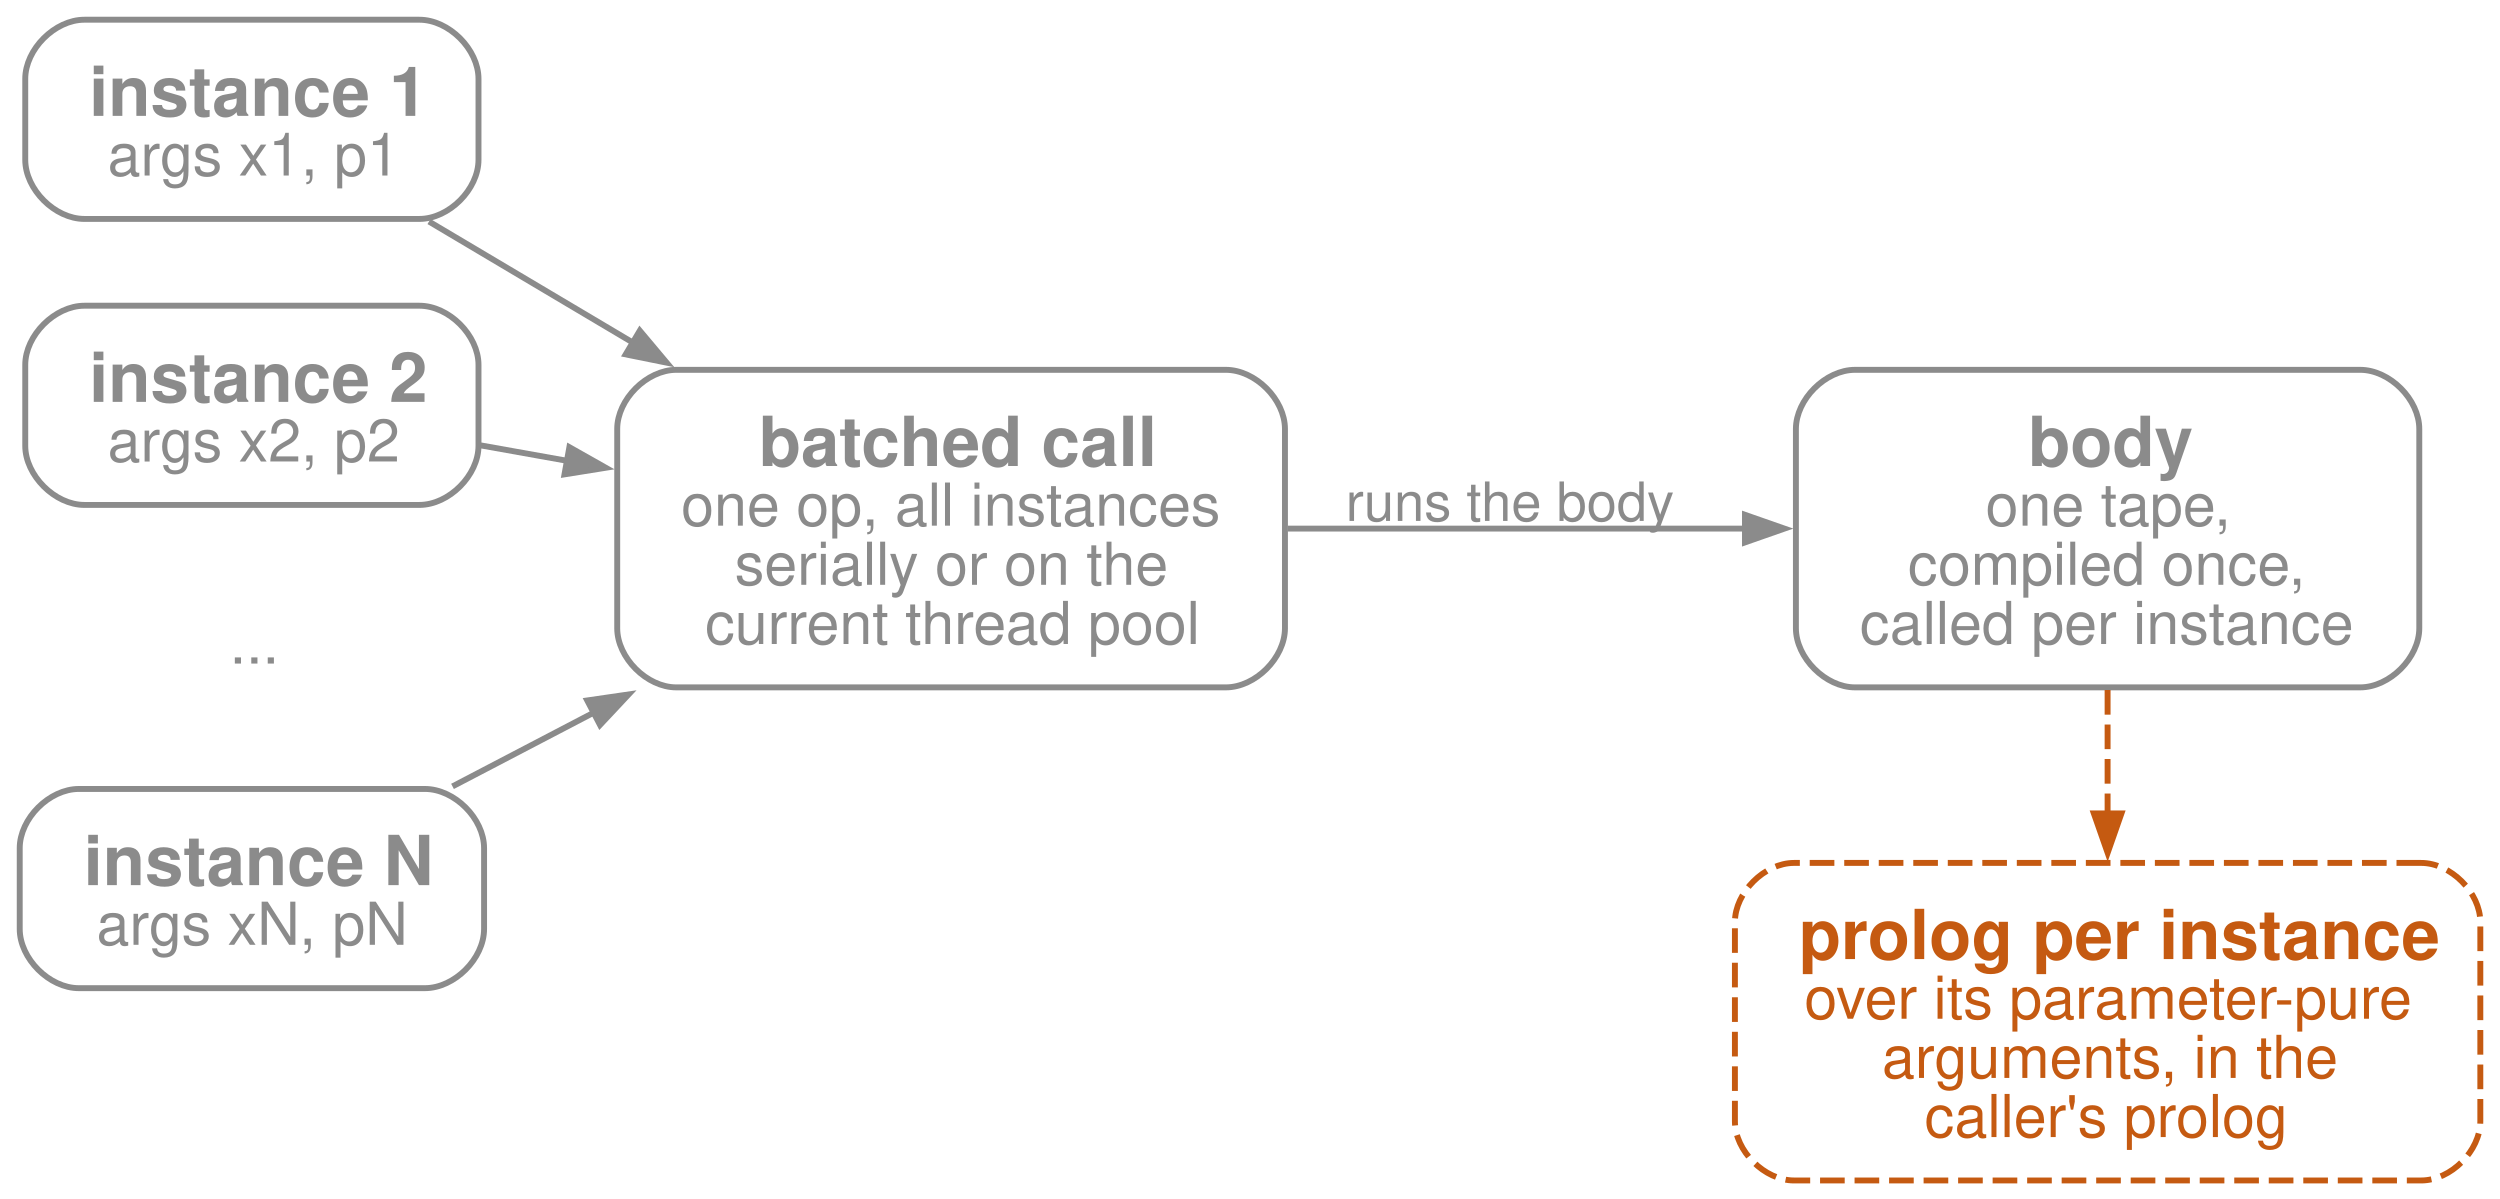
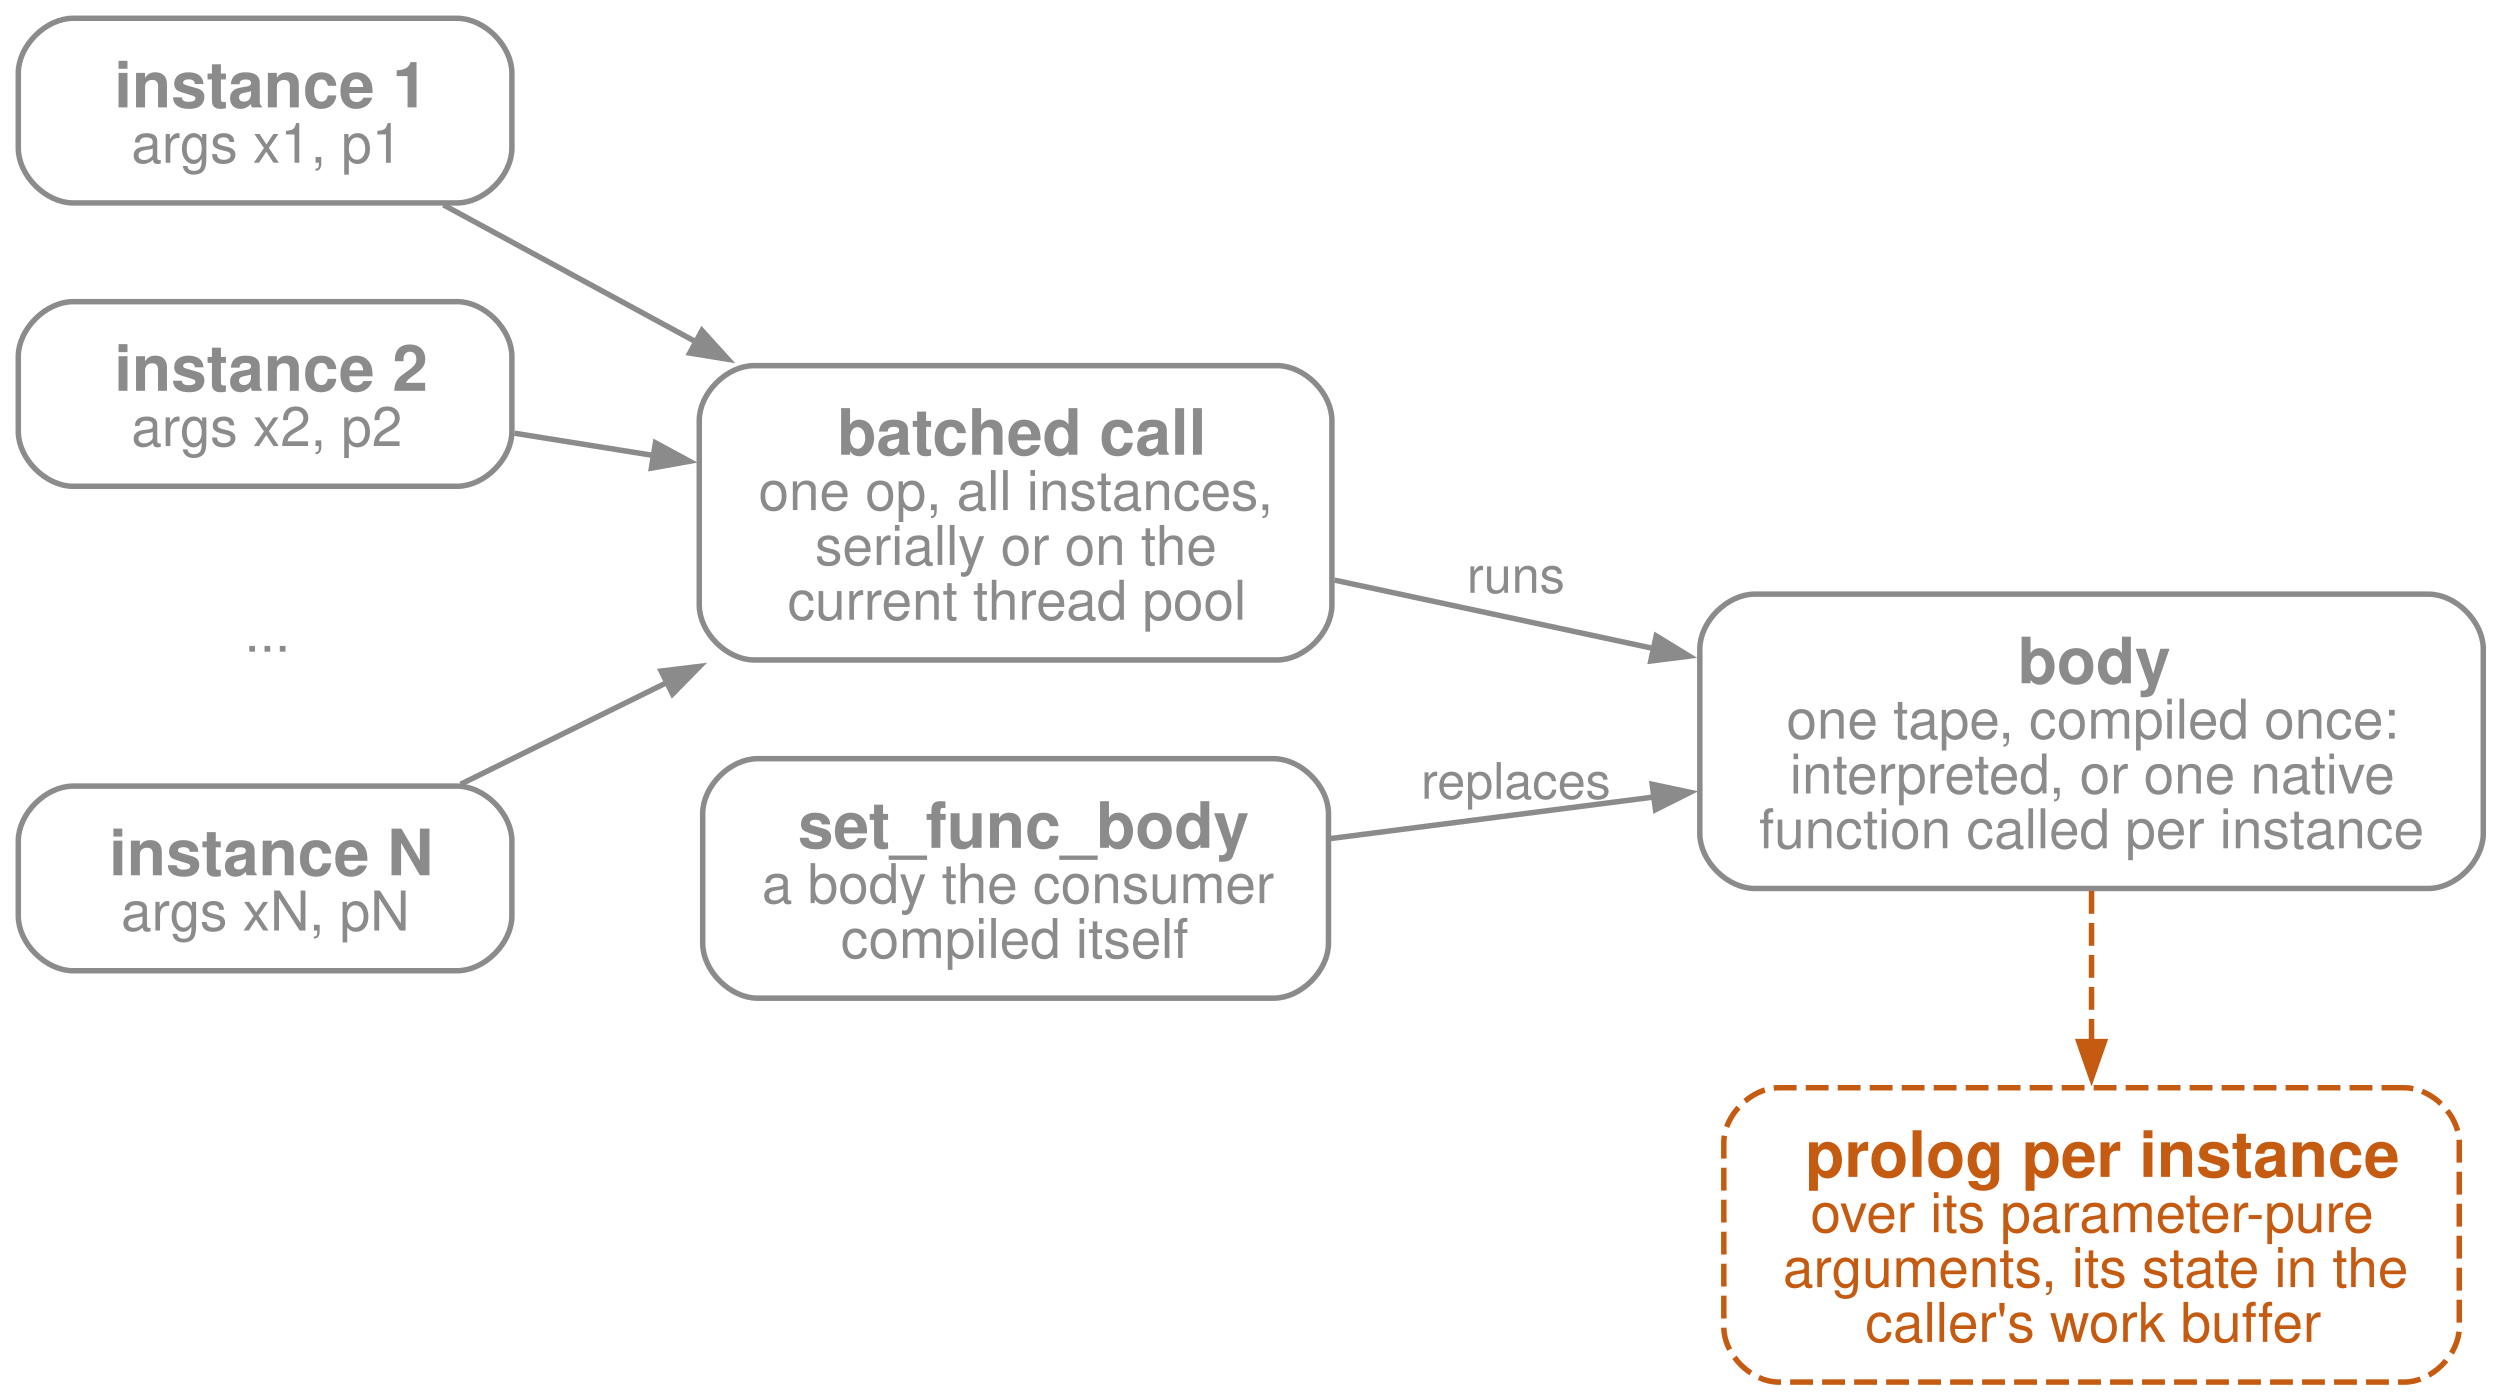
- <svg xmlns="http://www.w3.org/2000/svg" width="507pt" height="243pt" viewBox="0.00 0.00 507.00 243.00">
-   <g id="graph0" class="graph" transform="scale(1 1) rotate(0) translate(4 239.4)">
+ <svg xmlns="http://www.w3.org/2000/svg" width="547pt" height="306pt" viewBox="0.00 0.00 547.00 306.00">
+   <g id="graph0" class="graph" transform="scale(1 1) rotate(0) translate(4 302.4)">
    <g id="node1" class="node">
-       <path fill="none" stroke="#8b8b8b" stroke-width="1.2" d="M81.04,-235.4C81.04,-235.4 13.12,-235.4 13.12,-235.4 7.12,-235.4 1.12,-229.4 1.12,-223.4 1.12,-223.4 1.12,-207 1.12,-207 1.12,-201 7.12,-195 13.12,-195 13.12,-195 81.04,-195 81.04,-195 87.04,-195 93.04,-201 93.04,-207 93.04,-207 93.04,-223.4 93.04,-223.4 93.04,-229.4 87.04,-235.4 81.04,-235.4" />
-       <text xml:space="preserve" text-anchor="start" x="14.08" y="-215.9" font-family="Helvetica,Arial,sans-serif" font-weight="bold" font-size="14.00" fill="#8b8b8b">instance 1</text>
-       <text xml:space="preserve" text-anchor="start" x="17.83" y="-203.8" font-family="Helvetica,Arial,sans-serif" font-size="12.00" fill="#8b8b8b">args x1, p1</text>
+       <path fill="none" stroke="#8b8b8b" stroke-width="1.2" d="M96,-298.4C96,-298.4 12,-298.4 12,-298.4 6,-298.4 0,-292.4 0,-286.4 0,-286.4 0,-270 0,-270 0,-264 6,-258 12,-258 12,-258 96,-258 96,-258 102,-258 108,-264 108,-270 108,-270 108,-286.4 108,-286.4 108,-292.4 102,-298.4 96,-298.4" />
+       <text xml:space="preserve" text-anchor="start" x="21" y="-278.9" font-family="Helvetica,Arial,sans-serif" font-weight="bold" font-size="14.00" fill="#8b8b8b">instance 1</text>
+       <text xml:space="preserve" text-anchor="start" x="24.75" y="-266.8" font-family="Helvetica,Arial,sans-serif" font-size="12.00" fill="#8b8b8b">args x1, p1</text>
    </g>
    <g id="node5" class="node">
-       <path fill="none" stroke="#8b8b8b" stroke-width="1.2" d="M244.59,-164.4C244.59,-164.4 133.17,-164.4 133.17,-164.4 127.17,-164.4 121.17,-158.4 121.17,-152.4 121.17,-152.4 121.17,-112 121.17,-112 121.17,-106 127.17,-100 133.17,-100 133.17,-100 244.59,-100 244.59,-100 250.59,-100 256.59,-106 256.59,-112 256.59,-112 256.59,-152.4 256.59,-152.4 256.59,-158.4 250.59,-164.4 244.59,-164.4" />
-       <text xml:space="preserve" text-anchor="start" x="149.88" y="-144.9" font-family="Helvetica,Arial,sans-serif" font-weight="bold" font-size="14.00" fill="#8b8b8b">batched call</text>
-       <text xml:space="preserve" text-anchor="start" x="134.13" y="-132.8" font-family="Helvetica,Arial,sans-serif" font-size="12.00" fill="#8b8b8b">one op, all instances</text>
-       <text xml:space="preserve" text-anchor="start" x="145" y="-120.8" font-family="Helvetica,Arial,sans-serif" font-size="12.00" fill="#8b8b8b">serially or on the</text>
-       <text xml:space="preserve" text-anchor="start" x="139" y="-108.8" font-family="Helvetica,Arial,sans-serif" font-size="12.00" fill="#8b8b8b">current thread pool</text>
+       <path fill="none" stroke="#8b8b8b" stroke-width="1.2" d="M275.42,-222.4C275.42,-222.4 161,-222.4 161,-222.4 155,-222.4 149,-216.4 149,-210.4 149,-210.4 149,-170 149,-170 149,-164 155,-158 161,-158 161,-158 275.42,-158 275.42,-158 281.42,-158 287.42,-164 287.42,-170 287.42,-170 287.42,-210.4 287.42,-210.4 287.42,-216.4 281.42,-222.4 275.42,-222.4" />
+       <text xml:space="preserve" text-anchor="start" x="179.21" y="-202.9" font-family="Helvetica,Arial,sans-serif" font-weight="bold" font-size="14.00" fill="#8b8b8b">batched call</text>
+       <text xml:space="preserve" text-anchor="start" x="161.96" y="-190.8" font-family="Helvetica,Arial,sans-serif" font-size="12.00" fill="#8b8b8b">one op, all instances,</text>
+       <text xml:space="preserve" text-anchor="start" x="174.33" y="-178.8" font-family="Helvetica,Arial,sans-serif" font-size="12.00" fill="#8b8b8b">serially or on the</text>
+       <text xml:space="preserve" text-anchor="start" x="168.33" y="-166.8" font-family="Helvetica,Arial,sans-serif" font-size="12.00" fill="#8b8b8b">current thread pool</text>
    </g>
    <g id="edge1" class="edge">
-       <path fill="none" stroke="#8b8b8b" stroke-width="1.2" d="M83,-194.47C95.57,-187 110.18,-178.33 124.43,-169.87" />
-       <polygon fill="#8b8b8b" stroke="#8b8b8b" stroke-width="1.2" points="125.75,-172.34 131.2,-165.85 122.89,-167.53 125.75,-172.34" />
+       <path fill="none" stroke="#8b8b8b" stroke-width="1.2" d="M93.03,-257.57C109.52,-248.62 129.34,-237.87 148.27,-227.6" />
+       <polygon fill="#8b8b8b" stroke="#8b8b8b" stroke-width="1.2" points="149.59,-230.07 155.29,-223.79 146.92,-225.15 149.59,-230.07" />
    </g>
    <g id="node2" class="node">
-       <path fill="none" stroke="#8b8b8b" stroke-width="1.2" d="M81.04,-177.4C81.04,-177.4 13.12,-177.4 13.12,-177.4 7.12,-177.4 1.12,-171.4 1.12,-165.4 1.12,-165.4 1.12,-149 1.12,-149 1.12,-143 7.12,-137 13.12,-137 13.12,-137 81.04,-137 81.04,-137 87.04,-137 93.04,-143 93.04,-149 93.04,-149 93.04,-165.4 93.04,-165.4 93.04,-171.4 87.04,-177.4 81.04,-177.4" />
-       <text xml:space="preserve" text-anchor="start" x="14.08" y="-157.9" font-family="Helvetica,Arial,sans-serif" font-weight="bold" font-size="14.00" fill="#8b8b8b">instance 2</text>
-       <text xml:space="preserve" text-anchor="start" x="17.83" y="-145.8" font-family="Helvetica,Arial,sans-serif" font-size="12.00" fill="#8b8b8b">args x2, p2</text>
+       <path fill="none" stroke="#8b8b8b" stroke-width="1.2" d="M96,-236.4C96,-236.4 12,-236.4 12,-236.4 6,-236.4 0,-230.4 0,-224.4 0,-224.4 0,-208 0,-208 0,-202 6,-196 12,-196 12,-196 96,-196 96,-196 102,-196 108,-202 108,-208 108,-208 108,-224.4 108,-224.4 108,-230.4 102,-236.4 96,-236.4" />
+       <text xml:space="preserve" text-anchor="start" x="21" y="-216.9" font-family="Helvetica,Arial,sans-serif" font-weight="bold" font-size="14.00" fill="#8b8b8b">instance 2</text>
+       <text xml:space="preserve" text-anchor="start" x="24.75" y="-204.8" font-family="Helvetica,Arial,sans-serif" font-size="12.00" fill="#8b8b8b">args x2, p2</text>
    </g>
    <g id="edge2" class="edge">
-       <path fill="none" stroke="#8b8b8b" stroke-width="1.2" d="M93.47,-149.08C99.18,-148.06 105.13,-147 111.15,-145.92" />
-       <polygon fill="#8b8b8b" stroke="#8b8b8b" stroke-width="1.2" points="111.47,-148.71 118.85,-144.54 110.48,-143.2 111.47,-148.71" />
+       <path fill="none" stroke="#8b8b8b" stroke-width="1.2" d="M108.56,-207.61C118.38,-206.04 128.82,-204.37 139.18,-202.71" />
+       <polygon fill="#8b8b8b" stroke="#8b8b8b" stroke-width="1.2" points="139.41,-205.51 146.87,-201.47 138.53,-199.98 139.41,-205.51" />
    </g>
    <g id="node3" class="node">
-       <text xml:space="preserve" text-anchor="start" x="42.58" y="-104.83" font-family="Helvetica,Arial,sans-serif" font-size="12.00" fill="#8b8b8b">...</text>
+       <text xml:space="preserve" text-anchor="start" x="49.5" y="-159.82" font-family="Helvetica,Arial,sans-serif" font-size="12.00" fill="#8b8b8b">...</text>
    </g>
    <g id="node4" class="node">
-       <path fill="none" stroke="#8b8b8b" stroke-width="1.2" d="M82.17,-79.4C82.17,-79.4 12,-79.4 12,-79.4 6,-79.4 0,-73.4 0,-67.4 0,-67.4 0,-51 0,-51 0,-45 6,-39 12,-39 12,-39 82.17,-39 82.17,-39 88.17,-39 94.17,-45 94.17,-51 94.17,-51 94.17,-67.4 94.17,-67.4 94.17,-73.4 88.17,-79.4 82.17,-79.4" />
-       <text xml:space="preserve" text-anchor="start" x="12.96" y="-59.9" font-family="Helvetica,Arial,sans-serif" font-weight="bold" font-size="14.00" fill="#8b8b8b">instance N</text>
-       <text xml:space="preserve" text-anchor="start" x="15.58" y="-47.8" font-family="Helvetica,Arial,sans-serif" font-size="12.00" fill="#8b8b8b">args xN, pN</text>
+       <path fill="none" stroke="#8b8b8b" stroke-width="1.2" d="M96,-130.4C96,-130.4 12,-130.4 12,-130.4 6,-130.4 0,-124.4 0,-118.4 0,-118.4 0,-102 0,-102 0,-96 6,-90 12,-90 12,-90 96,-90 96,-90 102,-90 108,-96 108,-102 108,-102 108,-118.4 108,-118.4 108,-124.4 102,-130.4 96,-130.4" />
+       <text xml:space="preserve" text-anchor="start" x="19.87" y="-110.9" font-family="Helvetica,Arial,sans-serif" font-weight="bold" font-size="14.00" fill="#8b8b8b">instance N</text>
+       <text xml:space="preserve" text-anchor="start" x="22.5" y="-98.8" font-family="Helvetica,Arial,sans-serif" font-size="12.00" fill="#8b8b8b">args xN, pN</text>
    </g>
    <g id="edge4" class="edge">
-       <path fill="none" stroke="#8b8b8b" stroke-width="1.2" d="M87.77,-79.92C96.76,-84.62 106.58,-89.74 116.43,-94.89" />
-       <polygon fill="#8b8b8b" stroke="#8b8b8b" stroke-width="1.2" points="115.09,-97.35 123.48,-98.57 117.68,-92.38 115.09,-97.35" />
+       <path fill="none" stroke="#8b8b8b" stroke-width="1.2" d="M96.77,-130.8C110.63,-137.64 126.52,-145.47 142.1,-153.16" />
+       <polygon fill="#8b8b8b" stroke="#8b8b8b" stroke-width="1.2" points="140.67,-155.57 149.09,-156.6 143.15,-150.55 140.67,-155.57" />
    </g>
    <g id="node6" class="node">
-       <path fill="none" stroke="#8b8b8b" stroke-width="1.2" d="M474.63,-164.4C474.63,-164.4 372.21,-164.4 372.21,-164.4 366.21,-164.4 360.21,-158.4 360.21,-152.4 360.21,-152.4 360.21,-112 360.21,-112 360.21,-106 366.21,-100 372.21,-100 372.21,-100 474.63,-100 474.63,-100 480.63,-100 486.63,-106 486.63,-112 486.63,-112 486.63,-152.4 486.63,-152.4 486.63,-158.4 480.63,-164.4 474.63,-164.4" />
-       <text xml:space="preserve" text-anchor="start" x="407.3" y="-144.9" font-family="Helvetica,Arial,sans-serif" font-weight="bold" font-size="14.00" fill="#8b8b8b">body</text>
-       <text xml:space="preserve" text-anchor="start" x="398.67" y="-132.8" font-family="Helvetica,Arial,sans-serif" font-size="12.00" fill="#8b8b8b">one tape,</text>
-       <text xml:space="preserve" text-anchor="start" x="382.92" y="-120.8" font-family="Helvetica,Arial,sans-serif" font-size="12.00" fill="#8b8b8b">compiled once,</text>
-       <text xml:space="preserve" text-anchor="start" x="373.17" y="-108.8" font-family="Helvetica,Arial,sans-serif" font-size="12.00" fill="#8b8b8b">called per instance</text>
+       <path fill="none" stroke="#8b8b8b" stroke-width="1.2" d="M527.34,-172.4C527.34,-172.4 379.92,-172.4 379.92,-172.4 373.92,-172.4 367.92,-166.4 367.92,-160.4 367.92,-160.4 367.92,-120 367.92,-120 367.92,-114 373.92,-108 379.92,-108 379.92,-108 527.34,-108 527.34,-108 533.34,-108 539.34,-114 539.34,-120 539.34,-120 539.34,-160.4 539.34,-160.4 539.34,-166.4 533.34,-172.4 527.34,-172.4" />
+       <text xml:space="preserve" text-anchor="start" x="437.5" y="-152.9" font-family="Helvetica,Arial,sans-serif" font-weight="bold" font-size="14.00" fill="#8b8b8b">body</text>
+       <text xml:space="preserve" text-anchor="start" x="386.88" y="-140.8" font-family="Helvetica,Arial,sans-serif" font-size="12.00" fill="#8b8b8b">one tape, compiled once:</text>
+       <text xml:space="preserve" text-anchor="start" x="387.63" y="-128.8" font-family="Helvetica,Arial,sans-serif" font-size="12.00" fill="#8b8b8b">interpreted, or one native</text>
+       <text xml:space="preserve" text-anchor="start" x="380.88" y="-116.8" font-family="Helvetica,Arial,sans-serif" font-size="12.00" fill="#8b8b8b">function called per instance</text>
    </g>
    <g id="edge5" class="edge">
-       <path fill="none" stroke="#8b8b8b" stroke-width="1.2" d="M257.14,-132.2C286.31,-132.2 320.52,-132.2 350.22,-132.2" />
-       <polygon fill="#8b8b8b" stroke="#8b8b8b" stroke-width="1.2" points="349.88,-135 357.88,-132.2 349.88,-129.4 349.88,-135" />
-       <text xml:space="preserve" text-anchor="middle" x="302.21" y="-133.75" font-family="Helvetica,Arial,sans-serif" font-size="11.00" fill="#8b8b8b">runs the body</text>
+       <path fill="none" stroke="#8b8b8b" stroke-width="1.2" d="M287.98,-175.47C309.85,-170.78 334.43,-165.52 357.8,-160.51" />
+       <polygon fill="#8b8b8b" stroke="#8b8b8b" stroke-width="1.2" points="358.37,-163.26 365.6,-158.84 357.19,-157.78 358.37,-163.26" />
+       <text xml:space="preserve" text-anchor="middle" x="327.67" y="-172.7" font-family="Helvetica,Arial,sans-serif" font-size="11.00" fill="#8b8b8b">runs</text>
+     </g>
+     <g id="node8" class="node">
+       <path fill="none" stroke="#c55a11" stroke-width="1.2" stroke-dasharray="5,2" d="M522.09,-64.4C522.09,-64.4 385.17,-64.4 385.17,-64.4 379.17,-64.4 373.17,-58.4 373.17,-52.4 373.17,-52.4 373.17,-12 373.17,-12 373.17,-6 379.17,0 385.17,0 385.17,0 522.09,0 522.09,0 528.09,0 534.09,-6 534.09,-12 534.09,-12 534.09,-52.4 534.09,-52.4 534.09,-58.4 528.09,-64.4 522.09,-64.4" />
+       <text xml:space="preserve" text-anchor="start" x="391" y="-44.9" font-family="Helvetica,Arial,sans-serif" font-weight="bold" font-size="14.00" fill="#c55a11">prolog per instance</text>
+       <text xml:space="preserve" text-anchor="start" x="392.13" y="-32.8" font-family="Helvetica,Arial,sans-serif" font-size="12.00" fill="#c55a11">over its parameter-pure</text>
+       <text xml:space="preserve" text-anchor="start" x="386.13" y="-20.8" font-family="Helvetica,Arial,sans-serif" font-size="12.00" fill="#c55a11">arguments, its state in the</text>
+       <text xml:space="preserve" text-anchor="start" x="404.13" y="-8.8" font-family="Helvetica,Arial,sans-serif" font-size="12.00" fill="#c55a11">caller's work buffer</text>
+     </g>
+     <g id="edge7" class="edge">
+       <path fill="none" stroke="#c55a11" stroke-width="1.2" stroke-dasharray="5,2" d="M453.63,-107.46C453.63,-96.43 453.63,-85.4 453.63,-74.38" />
+       <polygon fill="#c55a11" stroke="#c55a11" stroke-width="1.2" points="456.43,-74.5 453.63,-66.5 450.83,-74.5 456.43,-74.5" />
    </g>
    <g id="node7" class="node">
-       <path fill="none" stroke="#c55a11" stroke-width="1.2" stroke-dasharray="5,2" d="M487.01,-64.4C487.01,-64.4 359.84,-64.4 359.84,-64.4 353.84,-64.4 347.84,-58.4 347.84,-52.4 347.84,-52.4 347.84,-12 347.84,-12 347.84,-6 353.84,0 359.84,0 359.84,0 487.01,0 487.01,0 493.01,0 499.01,-6 499.01,-12 499.01,-12 499.01,-52.4 499.01,-52.4 499.01,-58.4 493.01,-64.4 487.01,-64.4" />
-       <text xml:space="preserve" text-anchor="start" x="360.8" y="-44.9" font-family="Helvetica,Arial,sans-serif" font-weight="bold" font-size="14.00" fill="#c55a11">prolog per instance</text>
-       <text xml:space="preserve" text-anchor="start" x="361.92" y="-32.8" font-family="Helvetica,Arial,sans-serif" font-size="12.00" fill="#c55a11">over its parameter-pure</text>
-       <text xml:space="preserve" text-anchor="start" x="377.67" y="-20.8" font-family="Helvetica,Arial,sans-serif" font-size="12.00" fill="#c55a11">arguments, in the</text>
-       <text xml:space="preserve" text-anchor="start" x="386.3" y="-8.8" font-family="Helvetica,Arial,sans-serif" font-size="12.00" fill="#c55a11">caller's prolog</text>
+       <path fill="none" stroke="#8b8b8b" stroke-width="1.2" d="M274.67,-136.4C274.67,-136.4 161.75,-136.4 161.75,-136.4 155.75,-136.4 149.75,-130.4 149.75,-124.4 149.75,-124.4 149.75,-96 149.75,-96 149.75,-90 155.75,-84 161.75,-84 161.75,-84 274.67,-84 274.67,-84 280.67,-84 286.67,-90 286.67,-96 286.67,-96 286.67,-124.4 286.67,-124.4 286.67,-130.4 280.67,-136.4 274.67,-136.4" />
+       <text xml:space="preserve" text-anchor="start" x="170.58" y="-116.9" font-family="Helvetica,Arial,sans-serif" font-weight="bold" font-size="14.00" fill="#8b8b8b">set_func_body</text>
+       <text xml:space="preserve" text-anchor="start" x="162.71" y="-104.8" font-family="Helvetica,Arial,sans-serif" font-size="12.00" fill="#8b8b8b">a body the consumer</text>
+       <text xml:space="preserve" text-anchor="start" x="179.96" y="-92.8" font-family="Helvetica,Arial,sans-serif" font-size="12.00" fill="#8b8b8b">compiled itself</text>
    </g>
    <g id="edge6" class="edge">
-       <path fill="none" stroke="#c55a11" stroke-width="1.2" stroke-dasharray="5,2" d="M423.42,-99.47C423.42,-91.12 423.42,-82.77 423.42,-74.42" />
-       <polygon fill="#c55a11" stroke="#c55a11" stroke-width="1.2" points="426.23,-74.44 423.43,-66.44 420.63,-74.44 426.23,-74.44" />
+       <path fill="none" stroke="#8b8b8b" stroke-width="1.2" d="M287.04,-118.92C309.16,-121.76 334.14,-124.97 357.87,-128.02" />
+       <polygon fill="#8b8b8b" stroke="#8b8b8b" stroke-width="1.2" points="357.5,-130.8 365.8,-129.04 358.22,-125.24 357.5,-130.8" />
+       <text xml:space="preserve" text-anchor="middle" x="327.67" y="-127.65" font-family="Helvetica,Arial,sans-serif" font-size="11.00" fill="#8b8b8b">replaces</text>
    </g>
  </g>
</svg>
